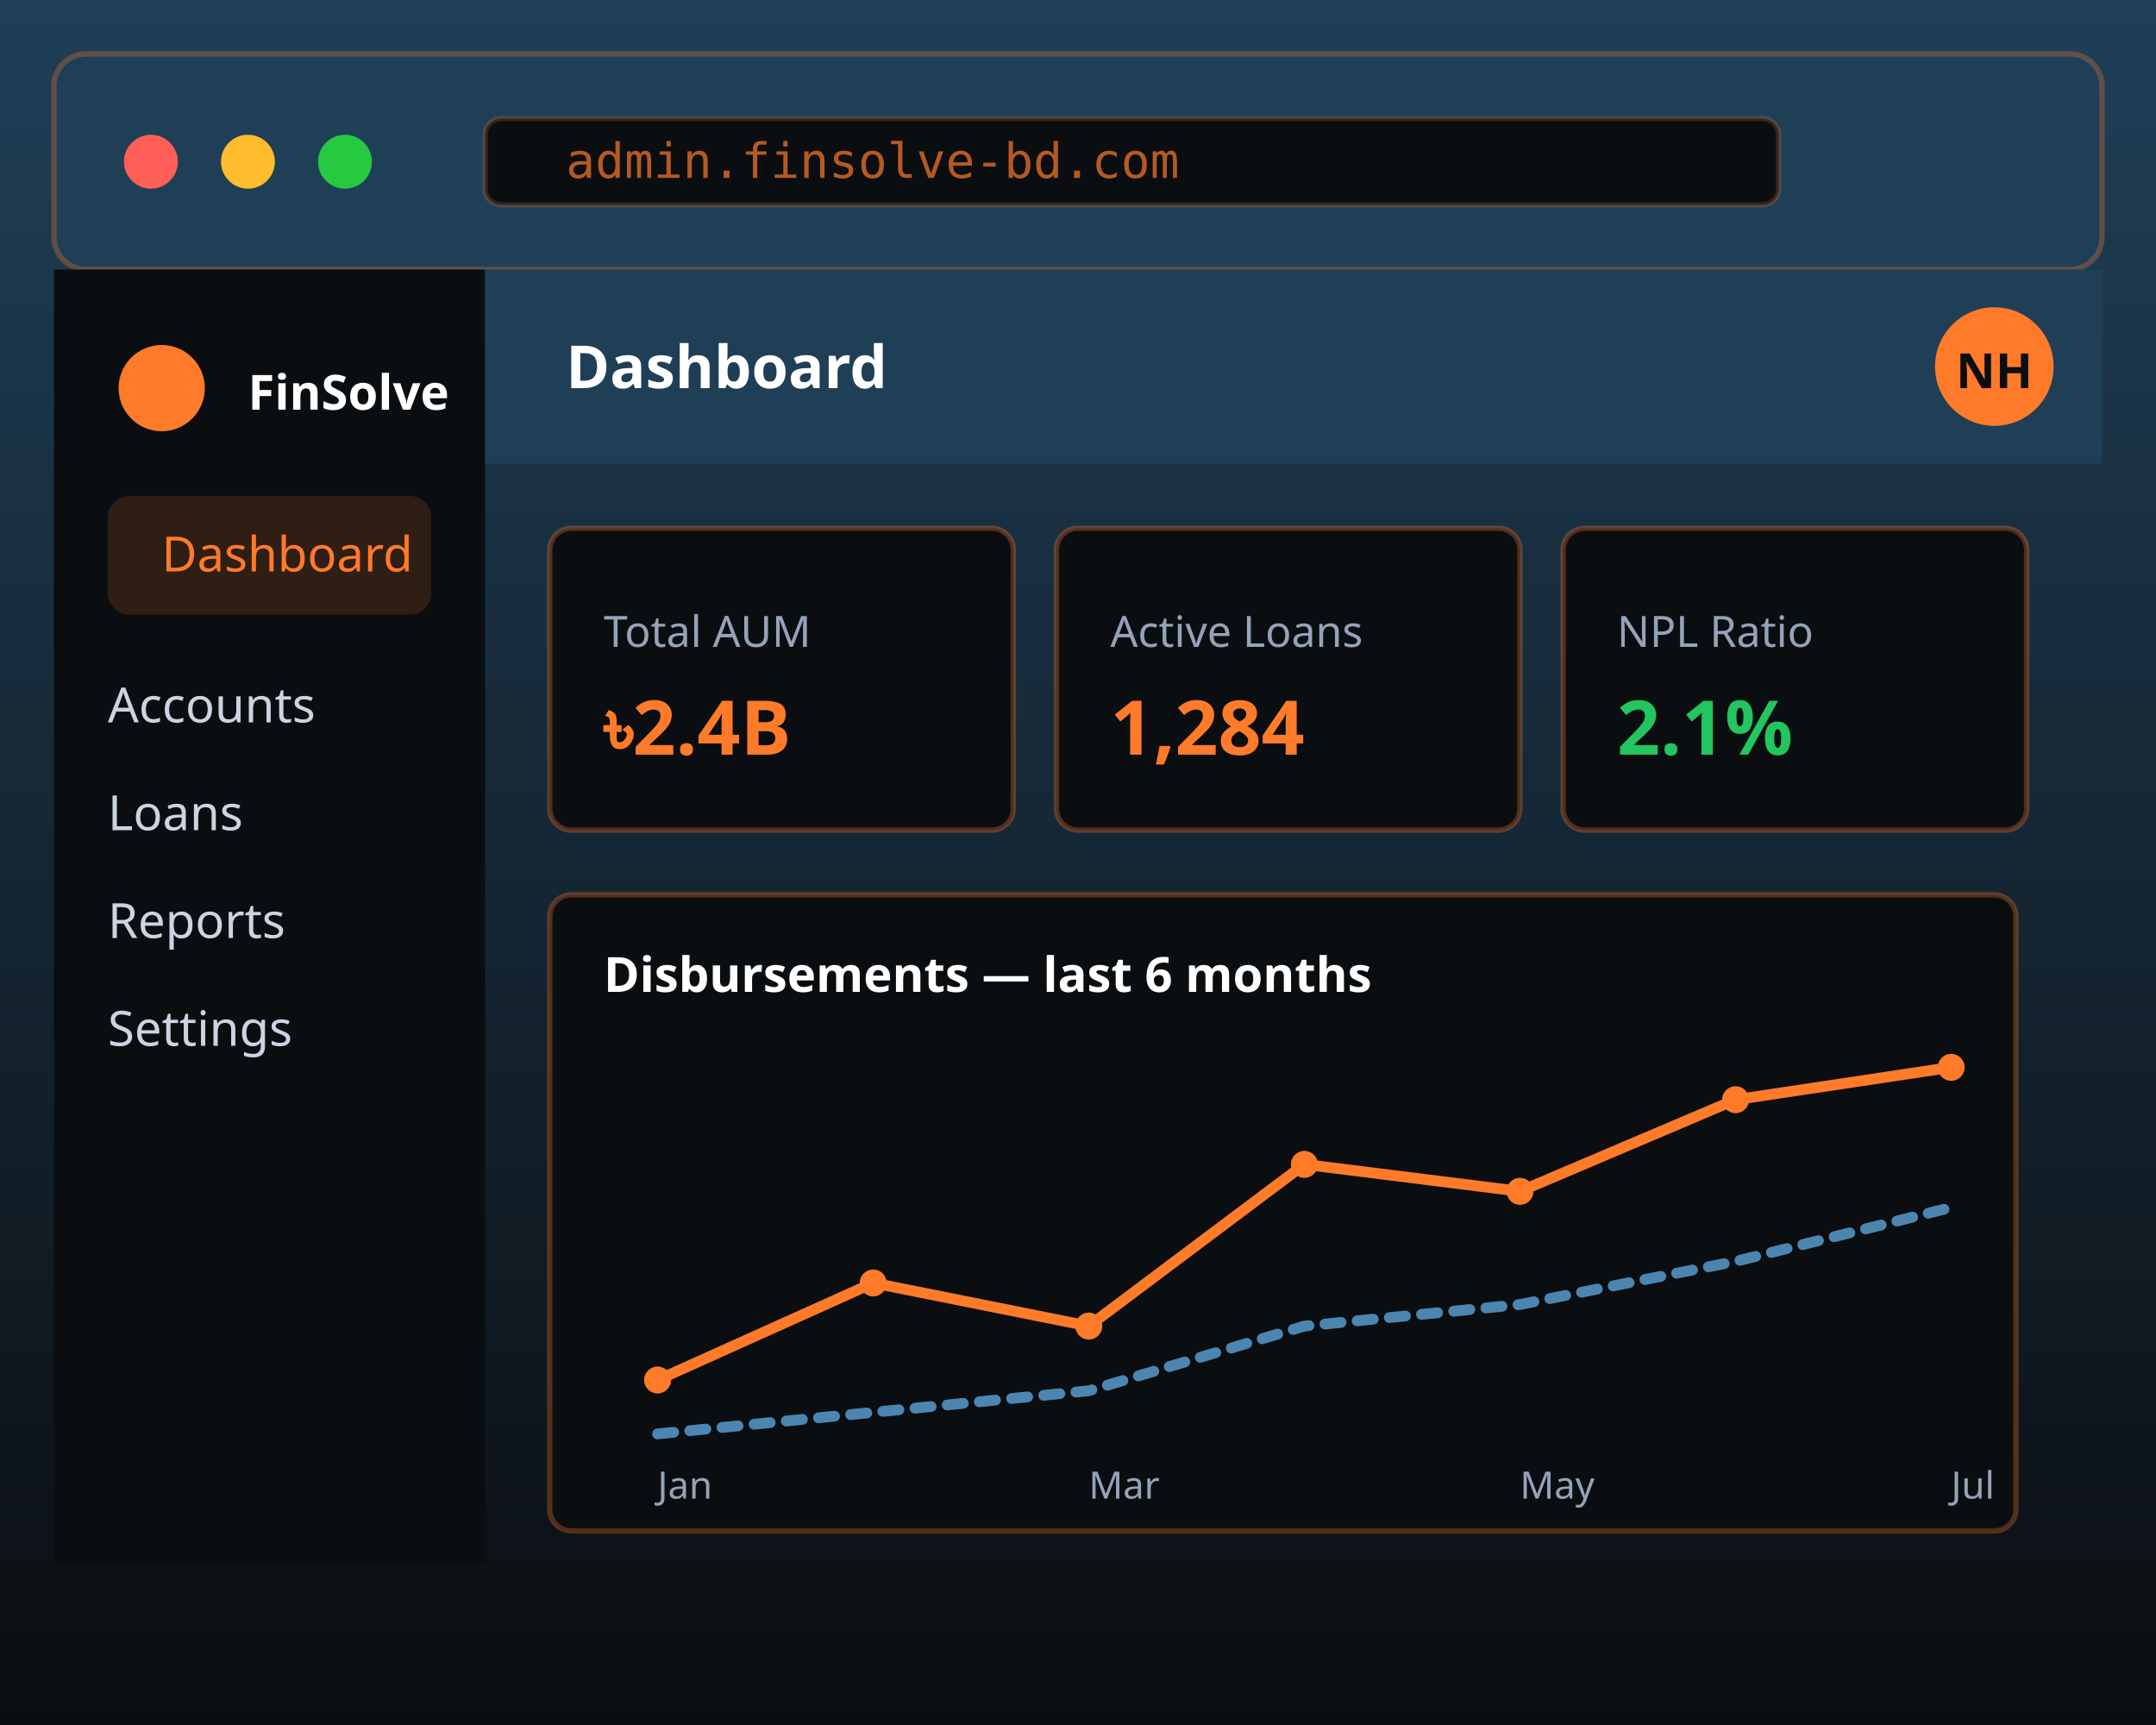
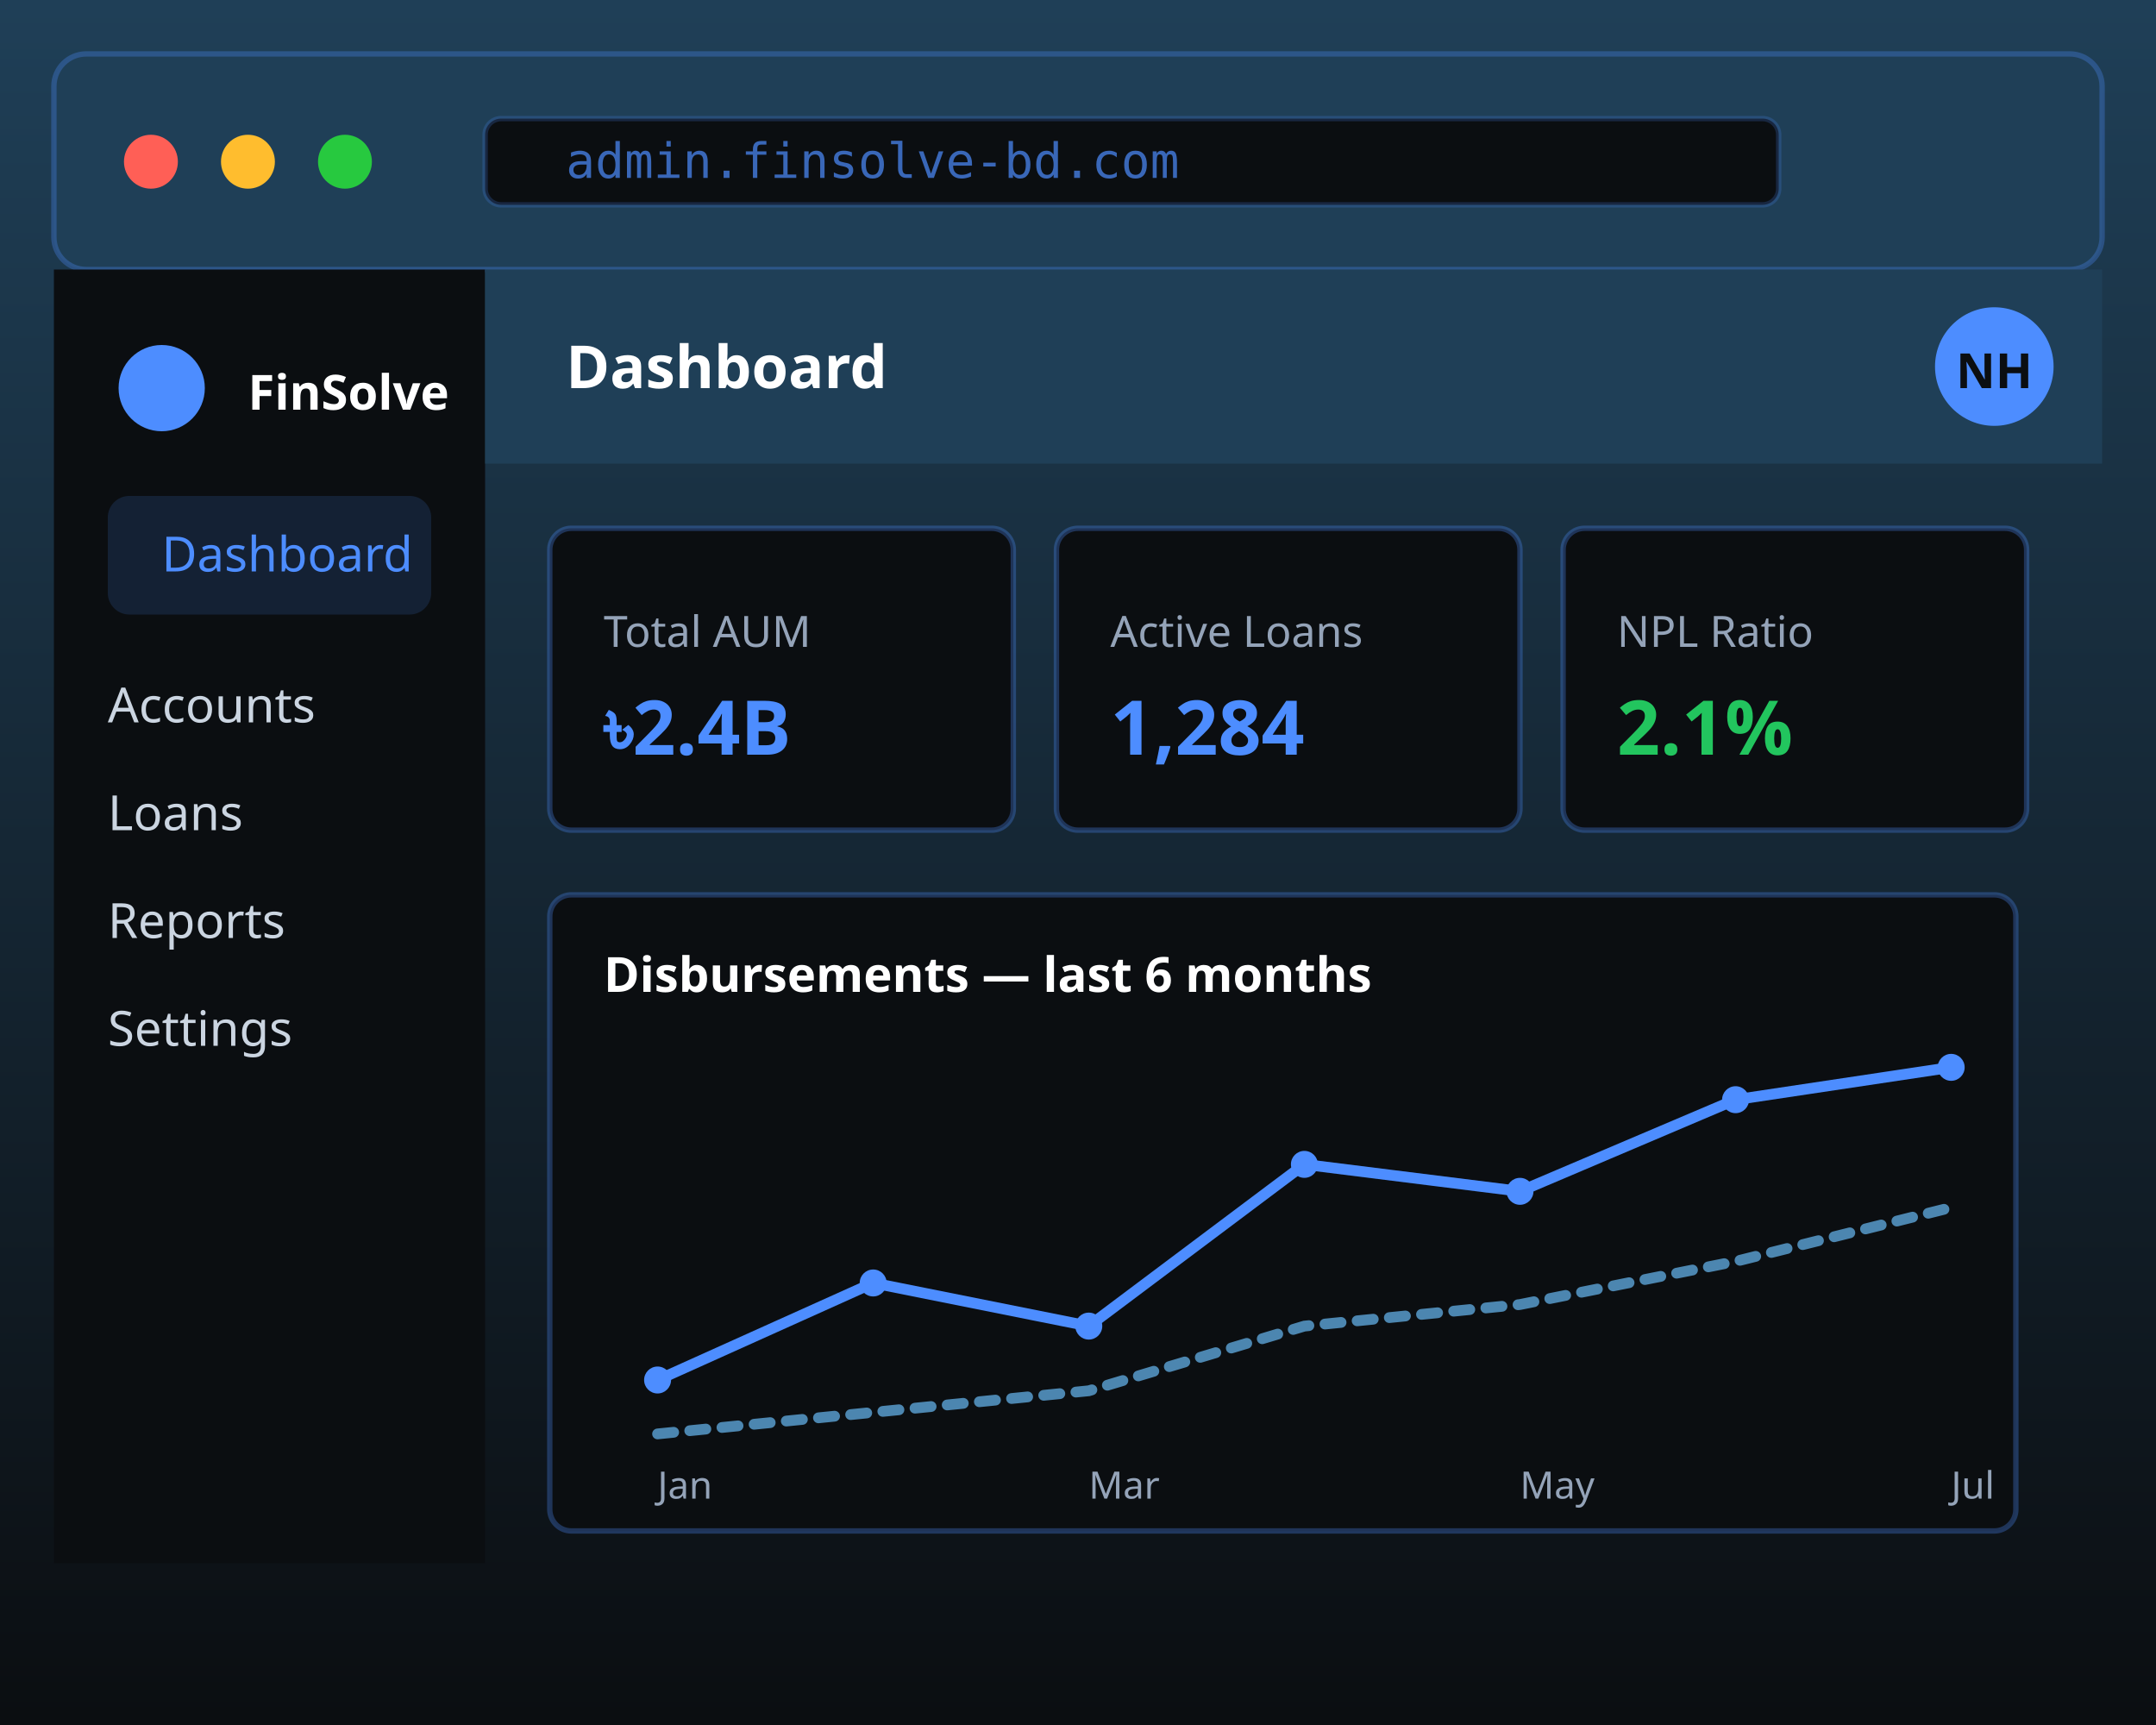
<svg xmlns="http://www.w3.org/2000/svg" viewBox="0 0 400 320">
  <defs>
    <linearGradient id="bg-cw3" x1="0" y1="0" x2="0" y2="1">
      <stop offset="0%" stop-color="#1f3f57" />
      <stop offset="100%" stop-color="#0b0e11" />
    </linearGradient>
  </defs>
  <rect width="400" height="320" fill="url(#bg-cw3)" />
-   <rect x="10" y="10" width="380" height="40" rx="6" fill="#1f3f57" stroke="#ff7a29" stroke-opacity="0.3" />
+   <rect x="10" y="10" width="380" height="40" rx="6" fill="#1f3f57" stroke="#4d8dff" stroke-opacity="0.3" />
  <circle cx="28" cy="30" r="5" fill="#ff5f56" />
  <circle cx="46" cy="30" r="5" fill="#ffbd2e" />
  <circle cx="64" cy="30" r="5" fill="#27c93f" />
-   <rect x="90" y="22" width="240" height="16" rx="3" fill="#0b0e11" stroke="#ff7a29" stroke-opacity="0.2" />
-   <text x="105" y="33" font-family="monospace" font-size="9" fill="#ff7a29" opacity="0.7">admin.finsolve-bd.com</text>
+   <rect x="90" y="22" width="240" height="16" rx="3" fill="#0b0e11" stroke="#4d8dff" stroke-opacity="0.2" />
+   <text x="105" y="33" font-family="monospace" font-size="9" fill="#4d8dff" opacity="0.7">admin.finsolve-bd.com</text>
  <rect x="10" y="50" width="80" height="240" fill="#0b0e11" />
  <g transform="translate(20,62)">
-     <circle cx="10" cy="10" r="8" fill="#ff7a29" />
+     <circle cx="10" cy="10" r="8" fill="#4d8dff" />
    <text x="26" y="14" font-family="sans-serif" font-size="9" font-weight="bold" fill="#ffffff">FinSolve</text>
  </g>
  <g transform="translate(20,92)" font-family="sans-serif" font-size="9" fill="#cbd5e1">
-     <rect x="0" y="0" width="60" height="22" rx="4" fill="#ff7a29" fill-opacity="0.15" />
-     <text x="10" y="14" fill="#ff7a29">Dashboard</text>
+     <rect x="0" y="0" width="60" height="22" rx="4" fill="#4d8dff" fill-opacity="0.15" />
+     <text x="10" y="14" fill="#4d8dff">Dashboard</text>
    <text x="0" y="42">Accounts</text>
    <text x="0" y="62">Loans</text>
    <text x="0" y="82">Reports</text>
    <text x="0" y="102">Settings</text>
  </g>
  <rect x="90" y="50" width="300" height="36" fill="#1f3f57" />
  <text x="105" y="72" font-family="sans-serif" font-size="11" font-weight="bold" fill="#ffffff">Dashboard</text>
-   <circle cx="370" cy="68" r="11" fill="#ff7a29" />
+   <circle cx="370" cy="68" r="11" fill="#4d8dff" />
  <text x="370" y="72" text-anchor="middle" font-family="sans-serif" font-size="9" font-weight="bold" fill="#0b0e11">NH</text>
  <g transform="translate(102,98)">
-     <rect width="86" height="56" rx="4" fill="#0b0e11" stroke="#ff7a29" stroke-opacity="0.3" />
+     <rect width="86" height="56" rx="4" fill="#0b0e11" stroke="#4d8dff" stroke-opacity="0.3" />
    <text x="10" y="22" font-family="sans-serif" font-size="8" fill="#94a3b8">Total AUM</text>
-     <text x="10" y="42" font-family="sans-serif" font-size="14" font-weight="bold" fill="#ff7a29">৳2.4B</text>
+     <text x="10" y="42" font-family="sans-serif" font-size="14" font-weight="bold" fill="#4d8dff">৳2.4B</text>
  </g>
  <g transform="translate(196,98)">
-     <rect width="86" height="56" rx="4" fill="#0b0e11" stroke="#ff7a29" stroke-opacity="0.3" />
+     <rect width="86" height="56" rx="4" fill="#0b0e11" stroke="#4d8dff" stroke-opacity="0.3" />
    <text x="10" y="22" font-family="sans-serif" font-size="8" fill="#94a3b8">Active Loans</text>
-     <text x="10" y="42" font-family="sans-serif" font-size="14" font-weight="bold" fill="#ff7a29">1,284</text>
+     <text x="10" y="42" font-family="sans-serif" font-size="14" font-weight="bold" fill="#4d8dff">1,284</text>
  </g>
  <g transform="translate(290,98)">
-     <rect width="86" height="56" rx="4" fill="#0b0e11" stroke="#ff7a29" stroke-opacity="0.3" />
+     <rect width="86" height="56" rx="4" fill="#0b0e11" stroke="#4d8dff" stroke-opacity="0.3" />
    <text x="10" y="22" font-family="sans-serif" font-size="8" fill="#94a3b8">NPL Ratio</text>
    <text x="10" y="42" font-family="sans-serif" font-size="14" font-weight="bold" fill="#22c55e">2.1%</text>
  </g>
  <g transform="translate(102,166)">
-     <rect width="272" height="118" rx="4" fill="#0b0e11" stroke="#ff7a29" stroke-opacity="0.3" />
+     <rect width="272" height="118" rx="4" fill="#0b0e11" stroke="#4d8dff" stroke-opacity="0.3" />
    <text x="10" y="18" font-family="sans-serif" font-size="9" font-weight="bold" fill="#ffffff">Disbursements — last 6 months</text>
-     <polyline points="20,90 60,72 100,80 140,50 180,55 220,38 260,32" fill="none" stroke="#ff7a29" stroke-width="2" stroke-linecap="round" />
+     <polyline points="20,90 60,72 100,80 140,50 180,55 220,38 260,32" fill="none" stroke="#4d8dff" stroke-width="2" stroke-linecap="round" />
    <polyline points="20,100 60,96 100,92 140,80 180,76 220,68 260,58" fill="none" stroke="#4c86b0" stroke-width="2" stroke-linecap="round" stroke-dasharray="3,3" />
-     <g fill="#ff7a29">
+     <g fill="#4d8dff">
      <circle cx="20" cy="90" r="2.5" />
      <circle cx="60" cy="72" r="2.5" />
      <circle cx="100" cy="80" r="2.5" />
      <circle cx="140" cy="50" r="2.5" />
      <circle cx="180" cy="55" r="2.5" />
      <circle cx="220" cy="38" r="2.5" />
      <circle cx="260" cy="32" r="2.5" />
    </g>
    <text x="20" y="112" font-family="sans-serif" font-size="7" fill="#94a3b8">Jan</text>
    <text x="100" y="112" font-family="sans-serif" font-size="7" fill="#94a3b8">Mar</text>
    <text x="180" y="112" font-family="sans-serif" font-size="7" fill="#94a3b8">May</text>
    <text x="260" y="112" font-family="sans-serif" font-size="7" fill="#94a3b8">Jul</text>
  </g>
</svg>
